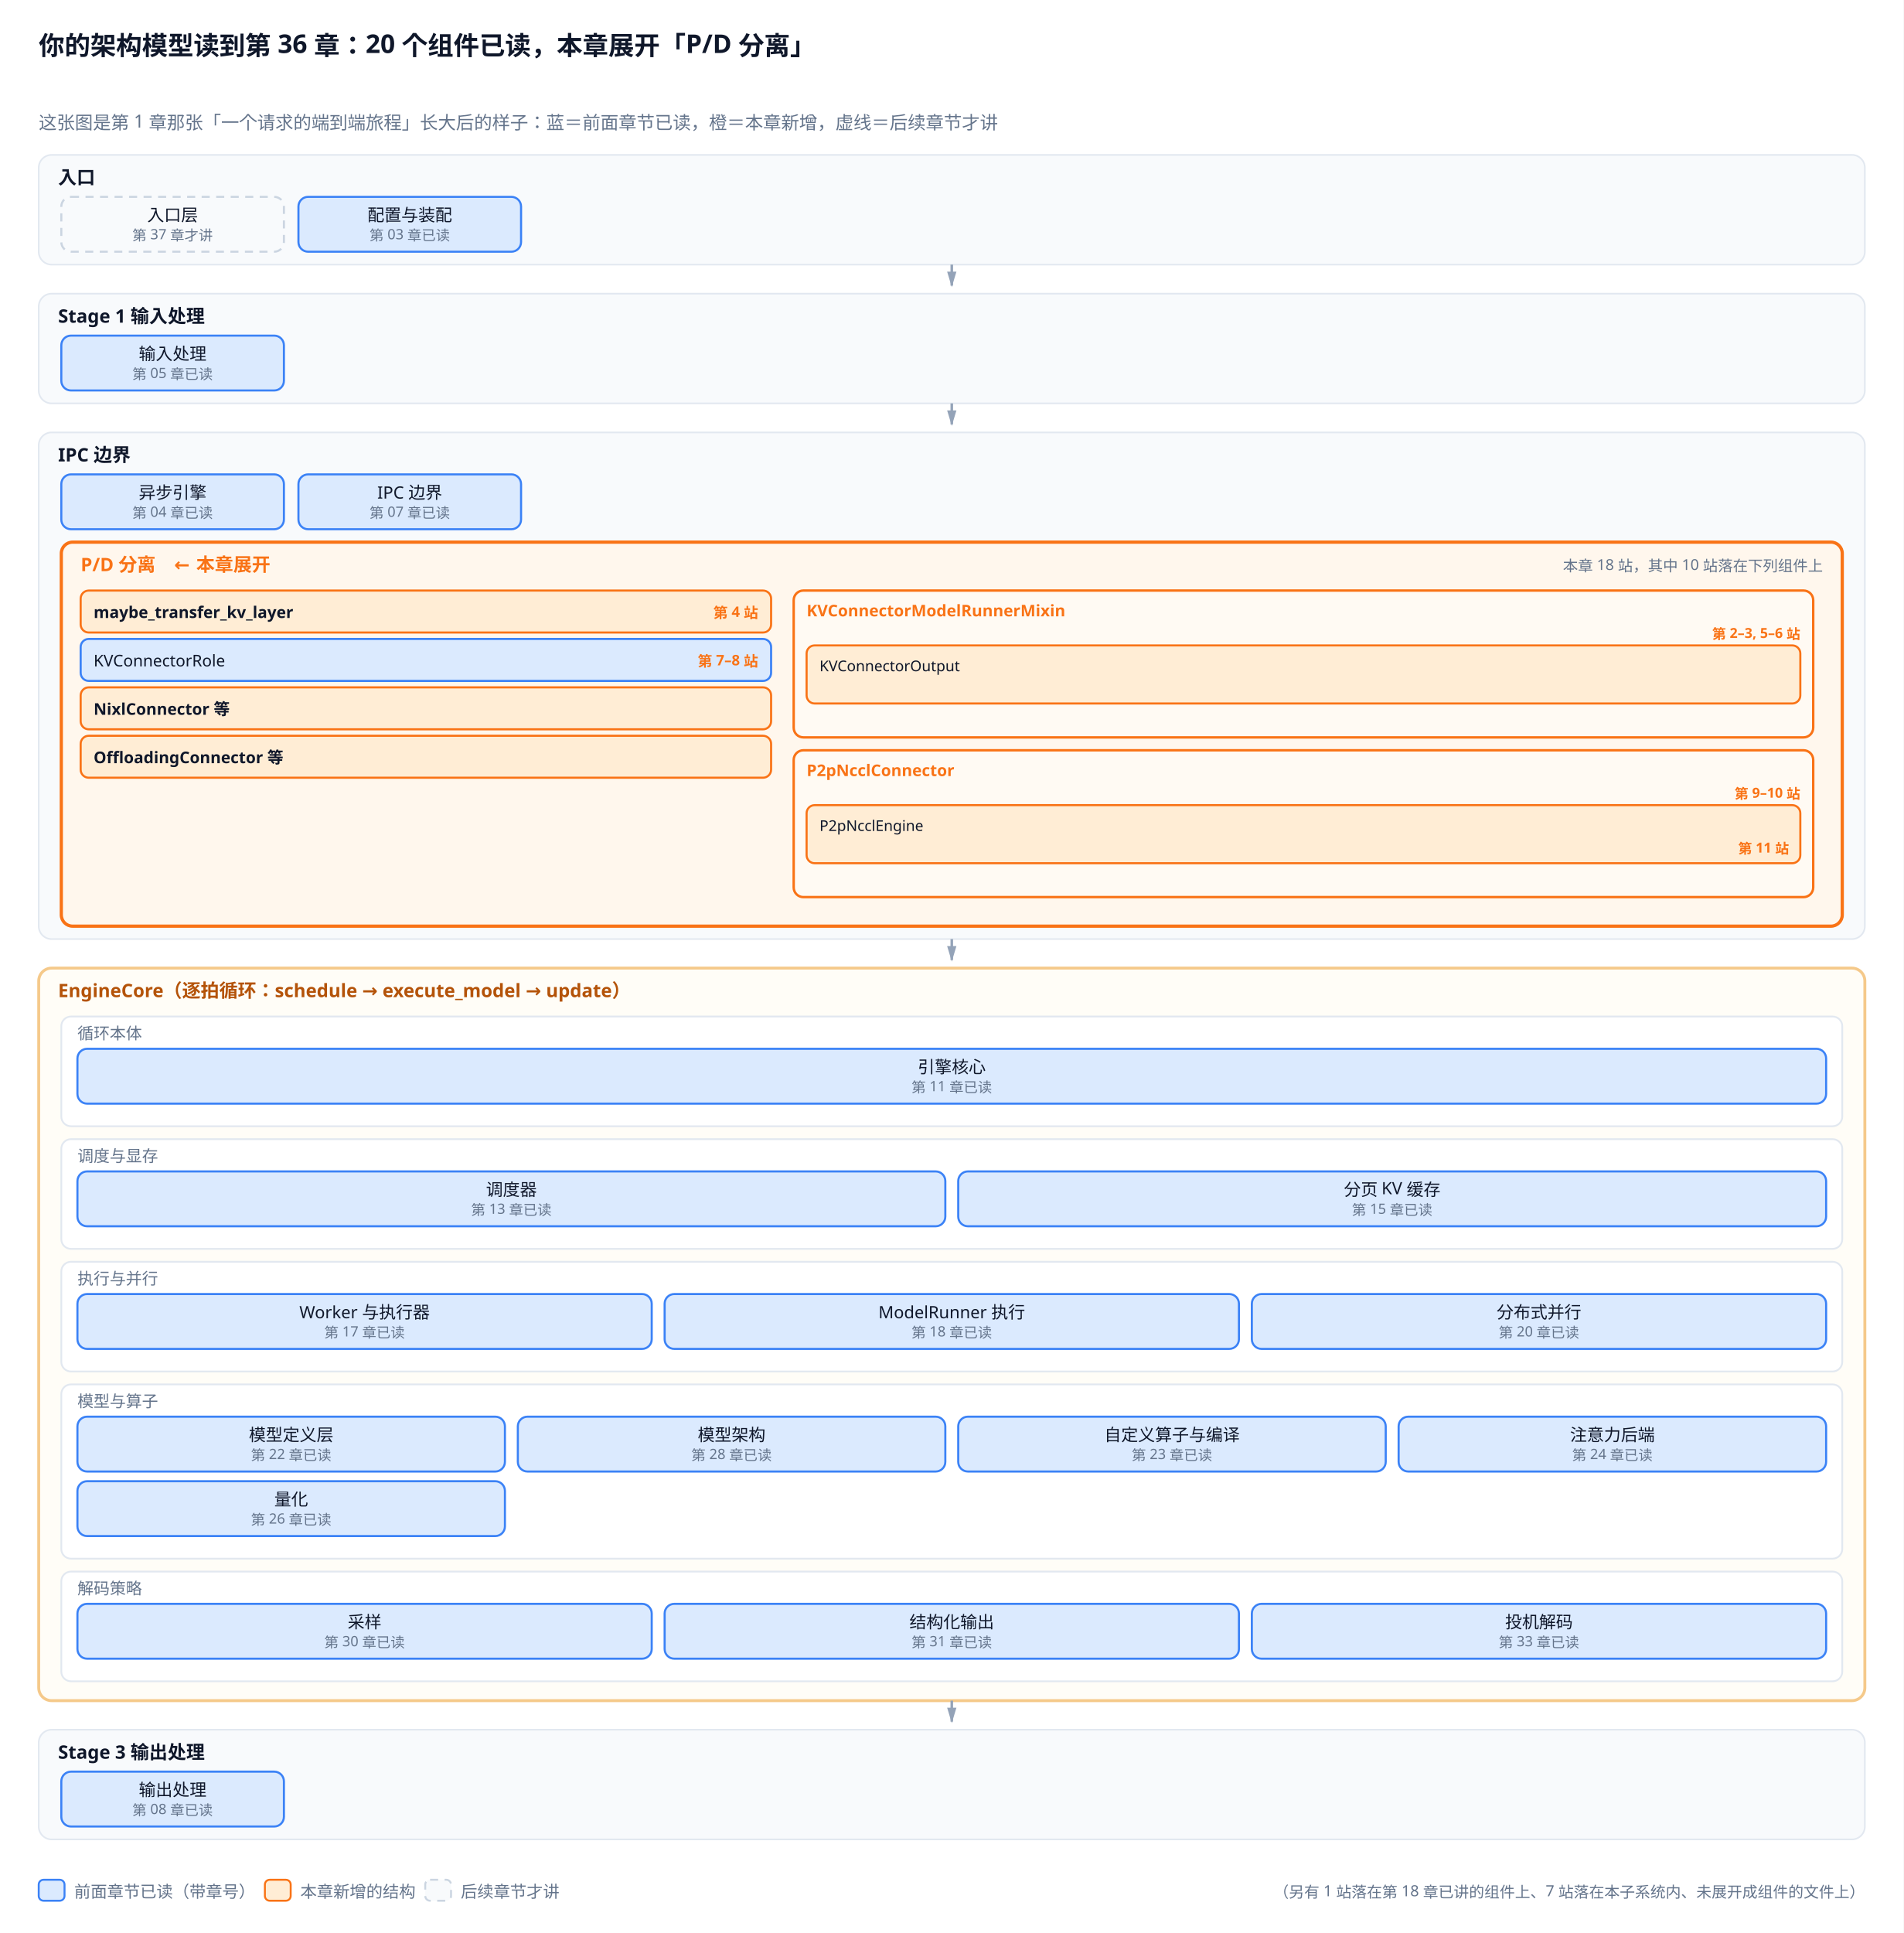
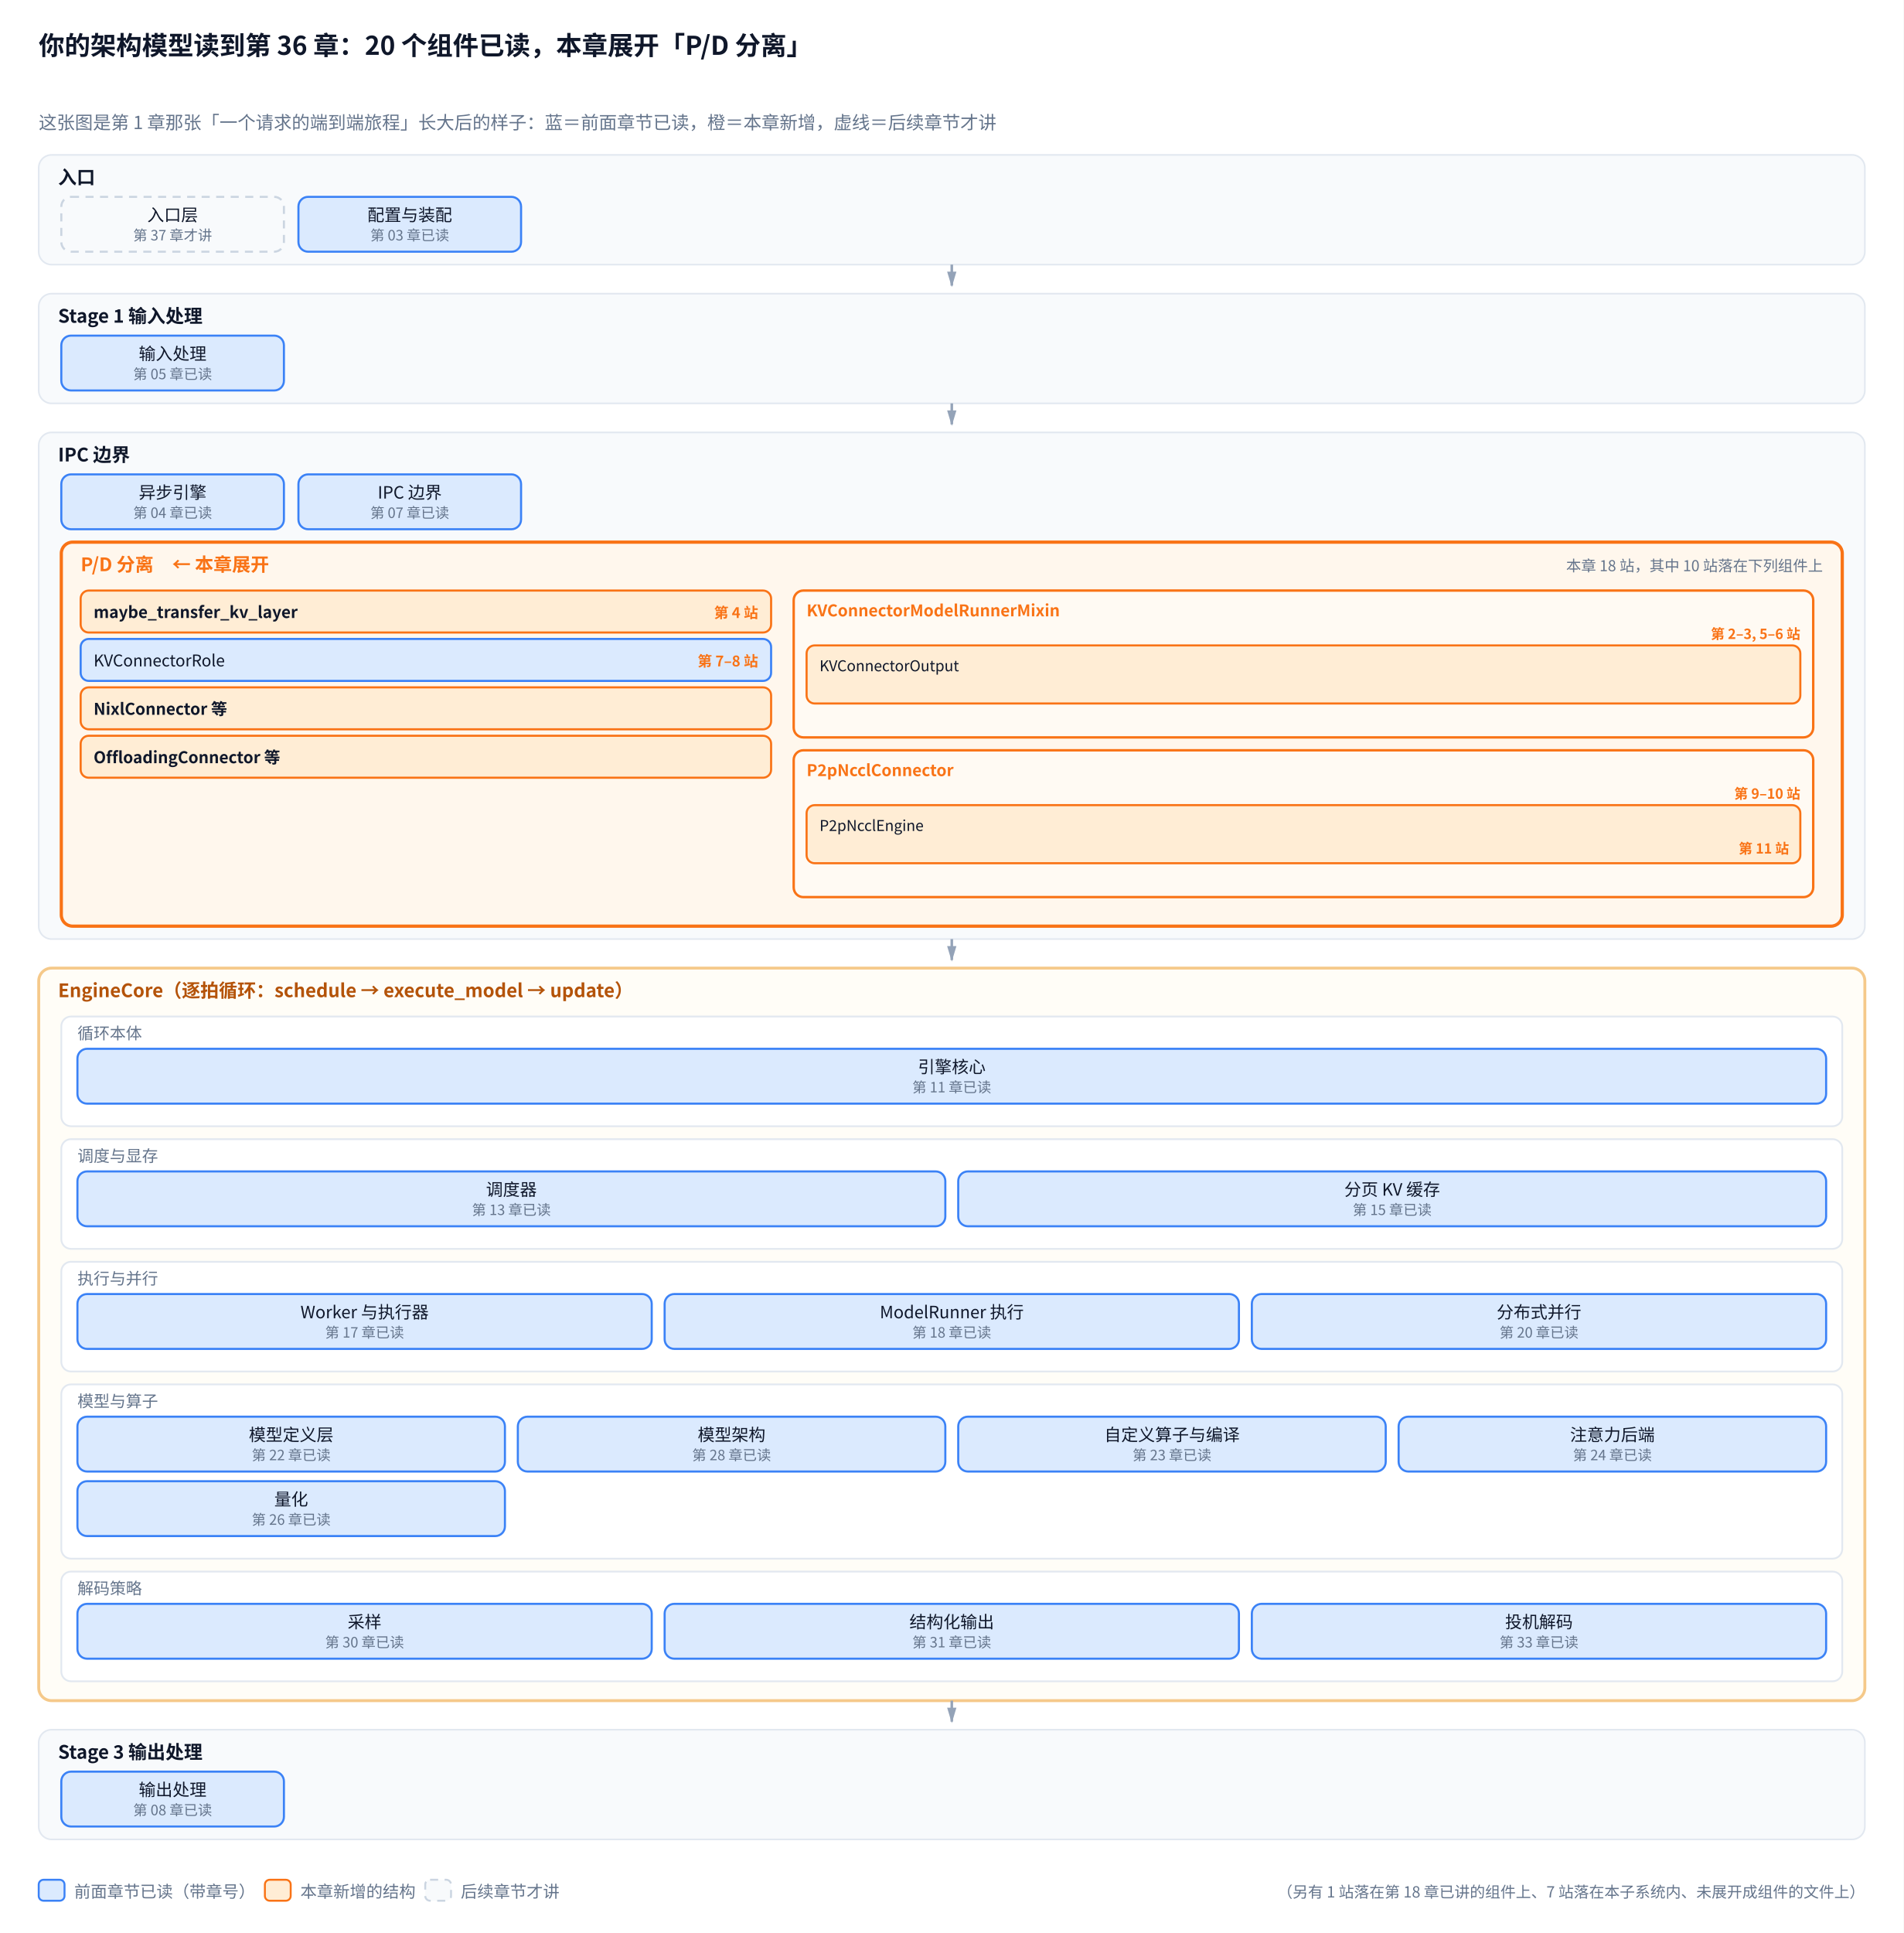
<svg xmlns="http://www.w3.org/2000/svg" viewBox="0 0 1180 1198">
  <defs>
    <marker id="a" viewBox="0 0 10 6" refX="9" refY="3" markerWidth="6" markerHeight="4" orient="auto">
      <path d="M0,0 L10,3 L0,6 Z" fill="#94a3b8" />
    </marker>
    <marker id="a2" viewBox="0 0 10 6" refX="9" refY="3" markerWidth="6" markerHeight="4" orient="auto">
      <path d="M0,0 L10,3 L0,6 Z" fill="#f97316" />
    </marker>
  </defs>
  <rect width="1180" height="1198" fill="white" />
-   <text x="24" y="34" font-family="sans-serif" font-size="16" fill="#0f172a" font-weight="bold">你的架构模型读到第 36 章：20 个组件已读，本章展开「P/D 分离」</text>
-   <text x="24.0" y="80.0" font-family="sans-serif" font-size="11.2" fill="#64748b" text-anchor="start">这张图是第 1 章那张「一个请求的端到端旅程」长大后的样子：蓝＝前面章节已读，橙＝本章新增，虚线＝后续章节才讲</text>
+   <text x="24" y="34" font-family="Microsoft YaHei, SimHei, Noto Sans CJK SC, PingFang SC, sans-serif" font-size="16" fill="#0f172a" font-weight="bold">你的架构模型读到第 36 章：20 个组件已读，本章展开「P/D 分离」</text>
+   <text x="24.0" y="80.0" font-family="Microsoft YaHei, SimHei, Noto Sans CJK SC, PingFang SC, sans-serif" font-size="11.2" fill="#64748b" text-anchor="start">这张图是第 1 章那张「一个请求的端到端旅程」长大后的样子：蓝＝前面章节已读，橙＝本章新增，虚线＝后续章节才讲</text>
  <rect x="24.0" y="96.0" width="1132.0" height="68.0" rx="8" fill="#f8fafc" stroke="#e2e8f0" stroke-width="1.0" />
-   <text x="36.0" y="114.0" font-family="sans-serif" font-size="11.5" fill="#0f172a" text-anchor="start" font-weight="bold">入口</text>
+   <text x="36.0" y="114.0" font-family="Microsoft YaHei, SimHei, Noto Sans CJK SC, PingFang SC, sans-serif" font-size="11.5" fill="#0f172a" text-anchor="start" font-weight="bold">入口</text>
  <rect x="38.0" y="122.0" width="138.0" height="34.0" rx="6" fill="#f8fafc" stroke="#cbd5e1" stroke-width="1.3" stroke-dasharray="5,4" />
-   <text x="107.0" y="137.0" font-family="sans-serif" font-size="10.5" fill="#0f172a" text-anchor="middle">入口层</text>
-   <text x="107.0" y="149.0" font-family="sans-serif" font-size="8.8" fill="#64748b" text-anchor="middle">第 37 章才讲</text>
+   <text x="107.0" y="137.0" font-family="Microsoft YaHei, SimHei, Noto Sans CJK SC, PingFang SC, sans-serif" font-size="10.5" fill="#0f172a" text-anchor="middle">入口层</text>
+   <text x="107.0" y="149.0" font-family="Microsoft YaHei, SimHei, Noto Sans CJK SC, PingFang SC, sans-serif" font-size="8.8" fill="#64748b" text-anchor="middle">第 37 章才讲</text>
  <rect x="185.0" y="122.0" width="138.0" height="34.0" rx="6" fill="#dbeafe" stroke="#3b82f6" stroke-width="1.3" />
-   <text x="254.0" y="137.0" font-family="sans-serif" font-size="10.5" fill="#0f172a" text-anchor="middle">配置与装配</text>
-   <text x="254.0" y="149.0" font-family="sans-serif" font-size="8.8" fill="#64748b" text-anchor="middle">第 03 章已读</text>
+   <text x="254.0" y="137.0" font-family="Microsoft YaHei, SimHei, Noto Sans CJK SC, PingFang SC, sans-serif" font-size="10.5" fill="#0f172a" text-anchor="middle">配置与装配</text>
+   <text x="254.0" y="149.0" font-family="Microsoft YaHei, SimHei, Noto Sans CJK SC, PingFang SC, sans-serif" font-size="8.8" fill="#64748b" text-anchor="middle">第 03 章已读</text>
  <path d="M590.0,164.0 L590.0,177.0" stroke="#94a3b8" stroke-width="1.6" marker-end="url(#a)" />
  <rect x="24.0" y="182.0" width="1132.0" height="68.0" rx="8" fill="#f8fafc" stroke="#e2e8f0" stroke-width="1.0" />
-   <text x="36.0" y="200.0" font-family="sans-serif" font-size="11.5" fill="#0f172a" text-anchor="start" font-weight="bold">Stage 1 输入处理</text>
+   <text x="36.0" y="200.0" font-family="Microsoft YaHei, SimHei, Noto Sans CJK SC, PingFang SC, sans-serif" font-size="11.5" fill="#0f172a" text-anchor="start" font-weight="bold">Stage 1 输入处理</text>
  <rect x="38.0" y="208.0" width="138.0" height="34.0" rx="6" fill="#dbeafe" stroke="#3b82f6" stroke-width="1.3" />
-   <text x="107.0" y="223.0" font-family="sans-serif" font-size="10.5" fill="#0f172a" text-anchor="middle">输入处理</text>
-   <text x="107.0" y="235.0" font-family="sans-serif" font-size="8.8" fill="#64748b" text-anchor="middle">第 05 章已读</text>
+   <text x="107.0" y="223.0" font-family="Microsoft YaHei, SimHei, Noto Sans CJK SC, PingFang SC, sans-serif" font-size="10.5" fill="#0f172a" text-anchor="middle">输入处理</text>
+   <text x="107.0" y="235.0" font-family="Microsoft YaHei, SimHei, Noto Sans CJK SC, PingFang SC, sans-serif" font-size="8.8" fill="#64748b" text-anchor="middle">第 05 章已读</text>
  <path d="M590.0,250.0 L590.0,263.0" stroke="#94a3b8" stroke-width="1.6" marker-end="url(#a)" />
  <rect x="24.0" y="268.0" width="1132.0" height="314.0" rx="8" fill="#f8fafc" stroke="#e2e8f0" stroke-width="1.0" />
-   <text x="36.0" y="286.0" font-family="sans-serif" font-size="11.5" fill="#0f172a" text-anchor="start" font-weight="bold">IPC 边界</text>
+   <text x="36.0" y="286.0" font-family="Microsoft YaHei, SimHei, Noto Sans CJK SC, PingFang SC, sans-serif" font-size="11.5" fill="#0f172a" text-anchor="start" font-weight="bold">IPC 边界</text>
  <rect x="38.0" y="294.0" width="138.0" height="34.0" rx="6" fill="#dbeafe" stroke="#3b82f6" stroke-width="1.3" />
-   <text x="107.0" y="309.0" font-family="sans-serif" font-size="10.5" fill="#0f172a" text-anchor="middle">异步引擎</text>
-   <text x="107.0" y="321.0" font-family="sans-serif" font-size="8.8" fill="#64748b" text-anchor="middle">第 04 章已读</text>
+   <text x="107.0" y="309.0" font-family="Microsoft YaHei, SimHei, Noto Sans CJK SC, PingFang SC, sans-serif" font-size="10.5" fill="#0f172a" text-anchor="middle">异步引擎</text>
+   <text x="107.0" y="321.0" font-family="Microsoft YaHei, SimHei, Noto Sans CJK SC, PingFang SC, sans-serif" font-size="8.8" fill="#64748b" text-anchor="middle">第 04 章已读</text>
  <rect x="185.0" y="294.0" width="138.0" height="34.0" rx="6" fill="#dbeafe" stroke="#3b82f6" stroke-width="1.3" />
-   <text x="254.0" y="309.0" font-family="sans-serif" font-size="10.5" fill="#0f172a" text-anchor="middle">IPC 边界</text>
-   <text x="254.0" y="321.0" font-family="sans-serif" font-size="8.8" fill="#64748b" text-anchor="middle">第 07 章已读</text>
+   <text x="254.0" y="309.0" font-family="Microsoft YaHei, SimHei, Noto Sans CJK SC, PingFang SC, sans-serif" font-size="10.5" fill="#0f172a" text-anchor="middle">IPC 边界</text>
+   <text x="254.0" y="321.0" font-family="Microsoft YaHei, SimHei, Noto Sans CJK SC, PingFang SC, sans-serif" font-size="8.8" fill="#64748b" text-anchor="middle">第 07 章已读</text>
  <rect x="38.0" y="336.0" width="1104.0" height="238.0" rx="7" fill="#fff7ed" stroke="#f97316" stroke-width="2.0" />
-   <text x="50.0" y="354.0" font-family="sans-serif" font-size="11.5" fill="#f97316" text-anchor="start" font-weight="bold">P/D 分离　← 本章展开</text>
-   <text x="1130.0" y="354.0" font-family="sans-serif" font-size="9.3" fill="#64748b" text-anchor="end">本章 18 站，其中 10 站落在下列组件上</text>
+   <text x="50.0" y="354.0" font-family="Microsoft YaHei, SimHei, Noto Sans CJK SC, PingFang SC, sans-serif" font-size="11.5" fill="#f97316" text-anchor="start" font-weight="bold">P/D 分离　← 本章展开</text>
+   <text x="1130.0" y="354.0" font-family="Microsoft YaHei, SimHei, Noto Sans CJK SC, PingFang SC, sans-serif" font-size="9.3" fill="#64748b" text-anchor="end">本章 18 站，其中 10 站落在下列组件上</text>
  <rect x="50.0" y="366.0" width="428.0" height="26.0" rx="5" fill="#ffedd5" stroke="#f97316" stroke-width="1.3" />
-   <text x="58.0" y="383.0" font-family="sans-serif" font-size="10" fill="#0f172a" text-anchor="start" font-weight="bold">maybe_transfer_kv_layer</text>
-   <text x="470.0" y="383.0" font-family="sans-serif" font-size="9" fill="#f97316" text-anchor="end" font-weight="bold">第 4 站</text>
+   <text x="58.0" y="383.0" font-family="Microsoft YaHei, SimHei, Noto Sans CJK SC, PingFang SC, sans-serif" font-size="10" fill="#0f172a" text-anchor="start" font-weight="bold">maybe_transfer_kv_layer</text>
+   <text x="470.0" y="383.0" font-family="Microsoft YaHei, SimHei, Noto Sans CJK SC, PingFang SC, sans-serif" font-size="9" fill="#f97316" text-anchor="end" font-weight="bold">第 4 站</text>
  <rect x="50.0" y="396.0" width="428.0" height="26.0" rx="5" fill="#dbeafe" stroke="#3b82f6" stroke-width="1.3" />
-   <text x="58.0" y="413.0" font-family="sans-serif" font-size="10" fill="#0f172a" text-anchor="start">KVConnectorRole</text>
-   <text x="470.0" y="413.0" font-family="sans-serif" font-size="9" fill="#f97316" text-anchor="end" font-weight="bold">第 7–8 站</text>
+   <text x="58.0" y="413.0" font-family="Microsoft YaHei, SimHei, Noto Sans CJK SC, PingFang SC, sans-serif" font-size="10" fill="#0f172a" text-anchor="start">KVConnectorRole</text>
+   <text x="470.0" y="413.0" font-family="Microsoft YaHei, SimHei, Noto Sans CJK SC, PingFang SC, sans-serif" font-size="9" fill="#f97316" text-anchor="end" font-weight="bold">第 7–8 站</text>
  <rect x="50.0" y="426.0" width="428.0" height="26.0" rx="5" fill="#ffedd5" stroke="#f97316" stroke-width="1.3" />
-   <text x="58.0" y="443.0" font-family="sans-serif" font-size="10" fill="#0f172a" text-anchor="start" font-weight="bold">NixlConnector 等</text>
+   <text x="58.0" y="443.0" font-family="Microsoft YaHei, SimHei, Noto Sans CJK SC, PingFang SC, sans-serif" font-size="10" fill="#0f172a" text-anchor="start" font-weight="bold">NixlConnector 等</text>
  <rect x="50.0" y="456.0" width="428.0" height="26.0" rx="5" fill="#ffedd5" stroke="#f97316" stroke-width="1.3" />
-   <text x="58.0" y="473.0" font-family="sans-serif" font-size="10" fill="#0f172a" text-anchor="start" font-weight="bold">OffloadingConnector 等</text>
+   <text x="58.0" y="473.0" font-family="Microsoft YaHei, SimHei, Noto Sans CJK SC, PingFang SC, sans-serif" font-size="10" fill="#0f172a" text-anchor="start" font-weight="bold">OffloadingConnector 等</text>
  <rect x="492.0" y="366.0" width="632.0" height="91.0" rx="6" fill="#fffaf3" stroke="#f97316" stroke-width="1.5" />
-   <text x="500.0" y="382.0" font-family="sans-serif" font-size="10" fill="#f97316" text-anchor="start" font-weight="bold">KVConnectorModelRunnerMixin</text>
+   <text x="500.0" y="382.0" font-family="Microsoft YaHei, SimHei, Noto Sans CJK SC, PingFang SC, sans-serif" font-size="10" fill="#f97316" text-anchor="start" font-weight="bold">KVConnectorModelRunnerMixin</text>
  <rect x="500.0" y="400.0" width="616.0" height="36.0" rx="5" fill="#ffedd5" stroke="#f97316" stroke-width="1.3" />
-   <text x="508.0" y="416.0" font-family="sans-serif" font-size="9.2" fill="#0f172a" text-anchor="start">KVConnectorOutput</text>
-   <text x="1116.0" y="396.0" font-family="sans-serif" font-size="8.6" fill="#f97316" text-anchor="end" font-weight="bold">第 2–3, 5–6 站</text>
+   <text x="508.0" y="416.0" font-family="Microsoft YaHei, SimHei, Noto Sans CJK SC, PingFang SC, sans-serif" font-size="9.2" fill="#0f172a" text-anchor="start">KVConnectorOutput</text>
+   <text x="1116.0" y="396.0" font-family="Microsoft YaHei, SimHei, Noto Sans CJK SC, PingFang SC, sans-serif" font-size="8.6" fill="#f97316" text-anchor="end" font-weight="bold">第 2–3, 5–6 站</text>
  <rect x="492.0" y="465.0" width="632.0" height="91.0" rx="6" fill="#fffaf3" stroke="#f97316" stroke-width="1.5" />
-   <text x="500.0" y="481.0" font-family="sans-serif" font-size="10" fill="#f97316" text-anchor="start" font-weight="bold">P2pNcclConnector</text>
+   <text x="500.0" y="481.0" font-family="Microsoft YaHei, SimHei, Noto Sans CJK SC, PingFang SC, sans-serif" font-size="10" fill="#f97316" text-anchor="start" font-weight="bold">P2pNcclConnector</text>
  <rect x="500.0" y="499.0" width="616.0" height="36.0" rx="5" fill="#ffedd5" stroke="#f97316" stroke-width="1.3" />
-   <text x="508.0" y="515.0" font-family="sans-serif" font-size="9.2" fill="#0f172a" text-anchor="start">P2pNcclEngine</text>
-   <text x="1109.0" y="529.0" font-family="sans-serif" font-size="8.6" fill="#f97316" text-anchor="end" font-weight="bold">第 11 站</text>
-   <text x="1116.0" y="495.0" font-family="sans-serif" font-size="8.6" fill="#f97316" text-anchor="end" font-weight="bold">第 9–10 站</text>
+   <text x="508.0" y="515.0" font-family="Microsoft YaHei, SimHei, Noto Sans CJK SC, PingFang SC, sans-serif" font-size="9.2" fill="#0f172a" text-anchor="start">P2pNcclEngine</text>
+   <text x="1109.0" y="529.0" font-family="Microsoft YaHei, SimHei, Noto Sans CJK SC, PingFang SC, sans-serif" font-size="8.6" fill="#f97316" text-anchor="end" font-weight="bold">第 11 站</text>
+   <text x="1116.0" y="495.0" font-family="Microsoft YaHei, SimHei, Noto Sans CJK SC, PingFang SC, sans-serif" font-size="8.6" fill="#f97316" text-anchor="end" font-weight="bold">第 9–10 站</text>
  <path d="M590.0,582.0 L590.0,595.0" stroke="#94a3b8" stroke-width="1.6" marker-end="url(#a)" />
  <rect x="24.0" y="600.0" width="1132.0" height="454.0" rx="8" fill="#fffdf7" stroke="#f5c98a" stroke-width="1.8" />
-   <text x="36.0" y="618.0" font-family="sans-serif" font-size="11.5" fill="#b45309" text-anchor="start" font-weight="bold">EngineCore（逐拍循环：schedule → execute_model → update）</text>
+   <text x="36.0" y="618.0" font-family="Microsoft YaHei, SimHei, Noto Sans CJK SC, PingFang SC, sans-serif" font-size="11.5" fill="#b45309" text-anchor="start" font-weight="bold">EngineCore（逐拍循环：schedule → execute_model → update）</text>
  <rect x="38.0" y="630.0" width="1104.0" height="68.0" rx="6" fill="#ffffff" stroke="#e2e8f0" stroke-width="1.1" />
-   <text x="48.0" y="644.0" font-family="sans-serif" font-size="10" fill="#64748b" text-anchor="start">循环本体</text>
+   <text x="48.0" y="644.0" font-family="Microsoft YaHei, SimHei, Noto Sans CJK SC, PingFang SC, sans-serif" font-size="10" fill="#64748b" text-anchor="start">循环本体</text>
  <rect x="48.0" y="650.0" width="1084.0" height="34.0" rx="6" fill="#dbeafe" stroke="#3b82f6" stroke-width="1.3" />
-   <text x="590.0" y="665.0" font-family="sans-serif" font-size="10.5" fill="#0f172a" text-anchor="middle">引擎核心</text>
-   <text x="590.0" y="677.0" font-family="sans-serif" font-size="8.8" fill="#64748b" text-anchor="middle">第 11 章已读</text>
+   <text x="590.0" y="665.0" font-family="Microsoft YaHei, SimHei, Noto Sans CJK SC, PingFang SC, sans-serif" font-size="10.5" fill="#0f172a" text-anchor="middle">引擎核心</text>
+   <text x="590.0" y="677.0" font-family="Microsoft YaHei, SimHei, Noto Sans CJK SC, PingFang SC, sans-serif" font-size="8.8" fill="#64748b" text-anchor="middle">第 11 章已读</text>
  <rect x="38.0" y="706.0" width="1104.0" height="68.0" rx="6" fill="#ffffff" stroke="#e2e8f0" stroke-width="1.1" />
-   <text x="48.0" y="720.0" font-family="sans-serif" font-size="10" fill="#64748b" text-anchor="start">调度与显存</text>
+   <text x="48.0" y="720.0" font-family="Microsoft YaHei, SimHei, Noto Sans CJK SC, PingFang SC, sans-serif" font-size="10" fill="#64748b" text-anchor="start">调度与显存</text>
  <rect x="48.0" y="726.0" width="538.0" height="34.0" rx="6" fill="#dbeafe" stroke="#3b82f6" stroke-width="1.3" />
-   <text x="317.0" y="741.0" font-family="sans-serif" font-size="10.5" fill="#0f172a" text-anchor="middle">调度器</text>
-   <text x="317.0" y="753.0" font-family="sans-serif" font-size="8.8" fill="#64748b" text-anchor="middle">第 13 章已读</text>
+   <text x="317.0" y="741.0" font-family="Microsoft YaHei, SimHei, Noto Sans CJK SC, PingFang SC, sans-serif" font-size="10.5" fill="#0f172a" text-anchor="middle">调度器</text>
+   <text x="317.0" y="753.0" font-family="Microsoft YaHei, SimHei, Noto Sans CJK SC, PingFang SC, sans-serif" font-size="8.8" fill="#64748b" text-anchor="middle">第 13 章已读</text>
  <rect x="594.0" y="726.0" width="538.0" height="34.0" rx="6" fill="#dbeafe" stroke="#3b82f6" stroke-width="1.3" />
-   <text x="863.0" y="741.0" font-family="sans-serif" font-size="10.5" fill="#0f172a" text-anchor="middle">分页 KV 缓存</text>
-   <text x="863.0" y="753.0" font-family="sans-serif" font-size="8.8" fill="#64748b" text-anchor="middle">第 15 章已读</text>
+   <text x="863.0" y="741.0" font-family="Microsoft YaHei, SimHei, Noto Sans CJK SC, PingFang SC, sans-serif" font-size="10.5" fill="#0f172a" text-anchor="middle">分页 KV 缓存</text>
+   <text x="863.0" y="753.0" font-family="Microsoft YaHei, SimHei, Noto Sans CJK SC, PingFang SC, sans-serif" font-size="8.8" fill="#64748b" text-anchor="middle">第 15 章已读</text>
  <rect x="38.0" y="782.0" width="1104.0" height="68.0" rx="6" fill="#ffffff" stroke="#e2e8f0" stroke-width="1.1" />
-   <text x="48.0" y="796.0" font-family="sans-serif" font-size="10" fill="#64748b" text-anchor="start">执行与并行</text>
+   <text x="48.0" y="796.0" font-family="Microsoft YaHei, SimHei, Noto Sans CJK SC, PingFang SC, sans-serif" font-size="10" fill="#64748b" text-anchor="start">执行与并行</text>
  <rect x="48.0" y="802.0" width="356.0" height="34.0" rx="6" fill="#dbeafe" stroke="#3b82f6" stroke-width="1.3" />
-   <text x="226.0" y="817.0" font-family="sans-serif" font-size="10.5" fill="#0f172a" text-anchor="middle">Worker 与执行器</text>
-   <text x="226.0" y="829.0" font-family="sans-serif" font-size="8.8" fill="#64748b" text-anchor="middle">第 17 章已读</text>
+   <text x="226.0" y="817.0" font-family="Microsoft YaHei, SimHei, Noto Sans CJK SC, PingFang SC, sans-serif" font-size="10.5" fill="#0f172a" text-anchor="middle">Worker 与执行器</text>
+   <text x="226.0" y="829.0" font-family="Microsoft YaHei, SimHei, Noto Sans CJK SC, PingFang SC, sans-serif" font-size="8.8" fill="#64748b" text-anchor="middle">第 17 章已读</text>
  <rect x="412.0" y="802.0" width="356.0" height="34.0" rx="6" fill="#dbeafe" stroke="#3b82f6" stroke-width="1.3" />
-   <text x="590.0" y="817.0" font-family="sans-serif" font-size="10.5" fill="#0f172a" text-anchor="middle">ModelRunner 执行</text>
-   <text x="590.0" y="829.0" font-family="sans-serif" font-size="8.8" fill="#64748b" text-anchor="middle">第 18 章已读</text>
+   <text x="590.0" y="817.0" font-family="Microsoft YaHei, SimHei, Noto Sans CJK SC, PingFang SC, sans-serif" font-size="10.5" fill="#0f172a" text-anchor="middle">ModelRunner 执行</text>
+   <text x="590.0" y="829.0" font-family="Microsoft YaHei, SimHei, Noto Sans CJK SC, PingFang SC, sans-serif" font-size="8.8" fill="#64748b" text-anchor="middle">第 18 章已读</text>
  <rect x="776.0" y="802.0" width="356.0" height="34.0" rx="6" fill="#dbeafe" stroke="#3b82f6" stroke-width="1.3" />
-   <text x="954.0" y="817.0" font-family="sans-serif" font-size="10.5" fill="#0f172a" text-anchor="middle">分布式并行</text>
-   <text x="954.0" y="829.0" font-family="sans-serif" font-size="8.8" fill="#64748b" text-anchor="middle">第 20 章已读</text>
+   <text x="954.0" y="817.0" font-family="Microsoft YaHei, SimHei, Noto Sans CJK SC, PingFang SC, sans-serif" font-size="10.5" fill="#0f172a" text-anchor="middle">分布式并行</text>
+   <text x="954.0" y="829.0" font-family="Microsoft YaHei, SimHei, Noto Sans CJK SC, PingFang SC, sans-serif" font-size="8.8" fill="#64748b" text-anchor="middle">第 20 章已读</text>
  <rect x="38.0" y="858.0" width="1104.0" height="108.0" rx="6" fill="#ffffff" stroke="#e2e8f0" stroke-width="1.1" />
-   <text x="48.0" y="872.0" font-family="sans-serif" font-size="10" fill="#64748b" text-anchor="start">模型与算子</text>
+   <text x="48.0" y="872.0" font-family="Microsoft YaHei, SimHei, Noto Sans CJK SC, PingFang SC, sans-serif" font-size="10" fill="#64748b" text-anchor="start">模型与算子</text>
  <rect x="48.0" y="878.0" width="265.0" height="34.0" rx="6" fill="#dbeafe" stroke="#3b82f6" stroke-width="1.3" />
-   <text x="180.5" y="893.0" font-family="sans-serif" font-size="10.5" fill="#0f172a" text-anchor="middle">模型定义层</text>
-   <text x="180.5" y="905.0" font-family="sans-serif" font-size="8.8" fill="#64748b" text-anchor="middle">第 22 章已读</text>
+   <text x="180.5" y="893.0" font-family="Microsoft YaHei, SimHei, Noto Sans CJK SC, PingFang SC, sans-serif" font-size="10.5" fill="#0f172a" text-anchor="middle">模型定义层</text>
+   <text x="180.5" y="905.0" font-family="Microsoft YaHei, SimHei, Noto Sans CJK SC, PingFang SC, sans-serif" font-size="8.8" fill="#64748b" text-anchor="middle">第 22 章已读</text>
  <rect x="321.0" y="878.0" width="265.0" height="34.0" rx="6" fill="#dbeafe" stroke="#3b82f6" stroke-width="1.3" />
-   <text x="453.5" y="893.0" font-family="sans-serif" font-size="10.5" fill="#0f172a" text-anchor="middle">模型架构</text>
-   <text x="453.5" y="905.0" font-family="sans-serif" font-size="8.8" fill="#64748b" text-anchor="middle">第 28 章已读</text>
+   <text x="453.5" y="893.0" font-family="Microsoft YaHei, SimHei, Noto Sans CJK SC, PingFang SC, sans-serif" font-size="10.5" fill="#0f172a" text-anchor="middle">模型架构</text>
+   <text x="453.5" y="905.0" font-family="Microsoft YaHei, SimHei, Noto Sans CJK SC, PingFang SC, sans-serif" font-size="8.8" fill="#64748b" text-anchor="middle">第 28 章已读</text>
  <rect x="594.0" y="878.0" width="265.0" height="34.0" rx="6" fill="#dbeafe" stroke="#3b82f6" stroke-width="1.3" />
-   <text x="726.5" y="893.0" font-family="sans-serif" font-size="10.5" fill="#0f172a" text-anchor="middle">自定义算子与编译</text>
-   <text x="726.5" y="905.0" font-family="sans-serif" font-size="8.8" fill="#64748b" text-anchor="middle">第 23 章已读</text>
+   <text x="726.5" y="893.0" font-family="Microsoft YaHei, SimHei, Noto Sans CJK SC, PingFang SC, sans-serif" font-size="10.5" fill="#0f172a" text-anchor="middle">自定义算子与编译</text>
+   <text x="726.5" y="905.0" font-family="Microsoft YaHei, SimHei, Noto Sans CJK SC, PingFang SC, sans-serif" font-size="8.8" fill="#64748b" text-anchor="middle">第 23 章已读</text>
  <rect x="867.0" y="878.0" width="265.0" height="34.0" rx="6" fill="#dbeafe" stroke="#3b82f6" stroke-width="1.3" />
-   <text x="999.5" y="893.0" font-family="sans-serif" font-size="10.5" fill="#0f172a" text-anchor="middle">注意力后端</text>
-   <text x="999.5" y="905.0" font-family="sans-serif" font-size="8.8" fill="#64748b" text-anchor="middle">第 24 章已读</text>
+   <text x="999.5" y="893.0" font-family="Microsoft YaHei, SimHei, Noto Sans CJK SC, PingFang SC, sans-serif" font-size="10.5" fill="#0f172a" text-anchor="middle">注意力后端</text>
+   <text x="999.5" y="905.0" font-family="Microsoft YaHei, SimHei, Noto Sans CJK SC, PingFang SC, sans-serif" font-size="8.8" fill="#64748b" text-anchor="middle">第 24 章已读</text>
  <rect x="48.0" y="918.0" width="265.0" height="34.0" rx="6" fill="#dbeafe" stroke="#3b82f6" stroke-width="1.3" />
-   <text x="180.5" y="933.0" font-family="sans-serif" font-size="10.5" fill="#0f172a" text-anchor="middle">量化</text>
-   <text x="180.5" y="945.0" font-family="sans-serif" font-size="8.8" fill="#64748b" text-anchor="middle">第 26 章已读</text>
+   <text x="180.5" y="933.0" font-family="Microsoft YaHei, SimHei, Noto Sans CJK SC, PingFang SC, sans-serif" font-size="10.5" fill="#0f172a" text-anchor="middle">量化</text>
+   <text x="180.5" y="945.0" font-family="Microsoft YaHei, SimHei, Noto Sans CJK SC, PingFang SC, sans-serif" font-size="8.8" fill="#64748b" text-anchor="middle">第 26 章已读</text>
  <rect x="38.0" y="974.0" width="1104.0" height="68.0" rx="6" fill="#ffffff" stroke="#e2e8f0" stroke-width="1.1" />
-   <text x="48.0" y="988.0" font-family="sans-serif" font-size="10" fill="#64748b" text-anchor="start">解码策略</text>
+   <text x="48.0" y="988.0" font-family="Microsoft YaHei, SimHei, Noto Sans CJK SC, PingFang SC, sans-serif" font-size="10" fill="#64748b" text-anchor="start">解码策略</text>
  <rect x="48.0" y="994.0" width="356.0" height="34.0" rx="6" fill="#dbeafe" stroke="#3b82f6" stroke-width="1.3" />
-   <text x="226.0" y="1009.0" font-family="sans-serif" font-size="10.5" fill="#0f172a" text-anchor="middle">采样</text>
-   <text x="226.0" y="1021.0" font-family="sans-serif" font-size="8.8" fill="#64748b" text-anchor="middle">第 30 章已读</text>
+   <text x="226.0" y="1009.0" font-family="Microsoft YaHei, SimHei, Noto Sans CJK SC, PingFang SC, sans-serif" font-size="10.5" fill="#0f172a" text-anchor="middle">采样</text>
+   <text x="226.0" y="1021.0" font-family="Microsoft YaHei, SimHei, Noto Sans CJK SC, PingFang SC, sans-serif" font-size="8.8" fill="#64748b" text-anchor="middle">第 30 章已读</text>
  <rect x="412.0" y="994.0" width="356.0" height="34.0" rx="6" fill="#dbeafe" stroke="#3b82f6" stroke-width="1.3" />
-   <text x="590.0" y="1009.0" font-family="sans-serif" font-size="10.5" fill="#0f172a" text-anchor="middle">结构化输出</text>
-   <text x="590.0" y="1021.0" font-family="sans-serif" font-size="8.8" fill="#64748b" text-anchor="middle">第 31 章已读</text>
+   <text x="590.0" y="1009.0" font-family="Microsoft YaHei, SimHei, Noto Sans CJK SC, PingFang SC, sans-serif" font-size="10.5" fill="#0f172a" text-anchor="middle">结构化输出</text>
+   <text x="590.0" y="1021.0" font-family="Microsoft YaHei, SimHei, Noto Sans CJK SC, PingFang SC, sans-serif" font-size="8.8" fill="#64748b" text-anchor="middle">第 31 章已读</text>
  <rect x="776.0" y="994.0" width="356.0" height="34.0" rx="6" fill="#dbeafe" stroke="#3b82f6" stroke-width="1.3" />
-   <text x="954.0" y="1009.0" font-family="sans-serif" font-size="10.5" fill="#0f172a" text-anchor="middle">投机解码</text>
-   <text x="954.0" y="1021.0" font-family="sans-serif" font-size="8.8" fill="#64748b" text-anchor="middle">第 33 章已读</text>
+   <text x="954.0" y="1009.0" font-family="Microsoft YaHei, SimHei, Noto Sans CJK SC, PingFang SC, sans-serif" font-size="10.5" fill="#0f172a" text-anchor="middle">投机解码</text>
+   <text x="954.0" y="1021.0" font-family="Microsoft YaHei, SimHei, Noto Sans CJK SC, PingFang SC, sans-serif" font-size="8.8" fill="#64748b" text-anchor="middle">第 33 章已读</text>
  <path d="M590.0,1054.0 L590.0,1067.0" stroke="#94a3b8" stroke-width="1.6" marker-end="url(#a)" />
  <rect x="24.0" y="1072.0" width="1132.0" height="68.0" rx="8" fill="#f8fafc" stroke="#e2e8f0" stroke-width="1.0" />
-   <text x="36.0" y="1090.0" font-family="sans-serif" font-size="11.5" fill="#0f172a" text-anchor="start" font-weight="bold">Stage 3 输出处理</text>
+   <text x="36.0" y="1090.0" font-family="Microsoft YaHei, SimHei, Noto Sans CJK SC, PingFang SC, sans-serif" font-size="11.5" fill="#0f172a" text-anchor="start" font-weight="bold">Stage 3 输出处理</text>
  <rect x="38.0" y="1098.0" width="138.0" height="34.0" rx="6" fill="#dbeafe" stroke="#3b82f6" stroke-width="1.3" />
-   <text x="107.0" y="1113.0" font-family="sans-serif" font-size="10.5" fill="#0f172a" text-anchor="middle">输出处理</text>
-   <text x="107.0" y="1125.0" font-family="sans-serif" font-size="8.8" fill="#64748b" text-anchor="middle">第 08 章已读</text>
+   <text x="107.0" y="1113.0" font-family="Microsoft YaHei, SimHei, Noto Sans CJK SC, PingFang SC, sans-serif" font-size="10.5" fill="#0f172a" text-anchor="middle">输出处理</text>
+   <text x="107.0" y="1125.0" font-family="Microsoft YaHei, SimHei, Noto Sans CJK SC, PingFang SC, sans-serif" font-size="8.8" fill="#64748b" text-anchor="middle">第 08 章已读</text>
  <rect x="24.0" y="1165.0" width="16.0" height="13.0" rx="3" fill="#dbeafe" stroke="#3b82f6" stroke-width="1.2" />
-   <text x="46.0" y="1176.0" font-family="sans-serif" font-size="10.2" fill="#64748b" text-anchor="start">前面章节已读（带章号）</text>
+   <text x="46.0" y="1176.0" font-family="Microsoft YaHei, SimHei, Noto Sans CJK SC, PingFang SC, sans-serif" font-size="10.2" fill="#64748b" text-anchor="start">前面章节已读（带章号）</text>
  <rect x="164.2" y="1165.0" width="16.0" height="13.0" rx="3" fill="#ffedd5" stroke="#f97316" stroke-width="1.2" />
-   <text x="186.2" y="1176.0" font-family="sans-serif" font-size="10.2" fill="#64748b" text-anchor="start">本章新增的结构</text>
+   <text x="186.2" y="1176.0" font-family="Microsoft YaHei, SimHei, Noto Sans CJK SC, PingFang SC, sans-serif" font-size="10.2" fill="#64748b" text-anchor="start">本章新增的结构</text>
  <rect x="263.6" y="1165.0" width="16.0" height="13.0" rx="3" fill="#f8fafc" stroke="#cbd5e1" stroke-width="1.2" stroke-dasharray="5,4" />
-   <text x="285.6" y="1176.0" font-family="sans-serif" font-size="10.2" fill="#64748b" text-anchor="start">后续章节才讲</text>
-   <text x="1156.0" y="1176.0" font-family="sans-serif" font-size="9.5" fill="#64748b" text-anchor="end">（另有 1 站落在第 18 章已讲的组件上、7 站落在本子系统内、未展开成组件的文件上）</text>
+   <text x="285.6" y="1176.0" font-family="Microsoft YaHei, SimHei, Noto Sans CJK SC, PingFang SC, sans-serif" font-size="10.2" fill="#64748b" text-anchor="start">后续章节才讲</text>
+   <text x="1156.0" y="1176.0" font-family="Microsoft YaHei, SimHei, Noto Sans CJK SC, PingFang SC, sans-serif" font-size="9.5" fill="#64748b" text-anchor="end">（另有 1 站落在第 18 章已讲的组件上、7 站落在本子系统内、未展开成组件的文件上）</text>
</svg>
